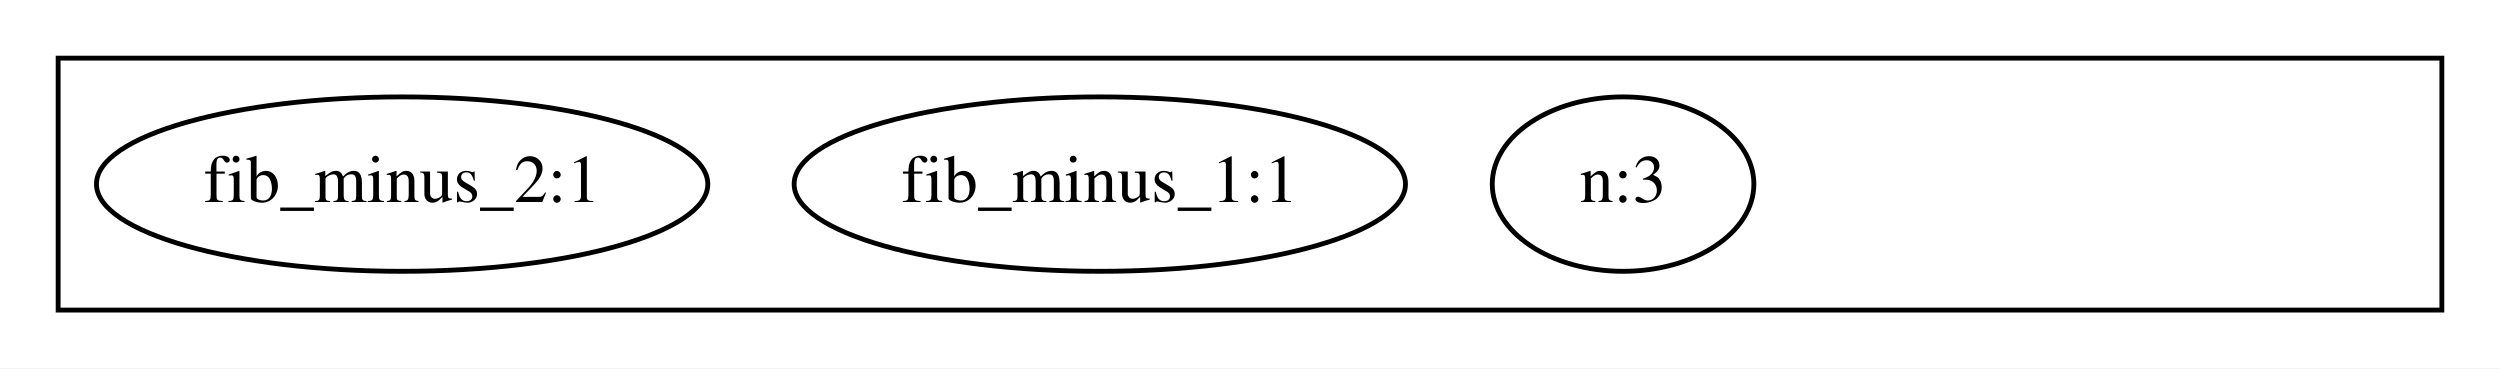
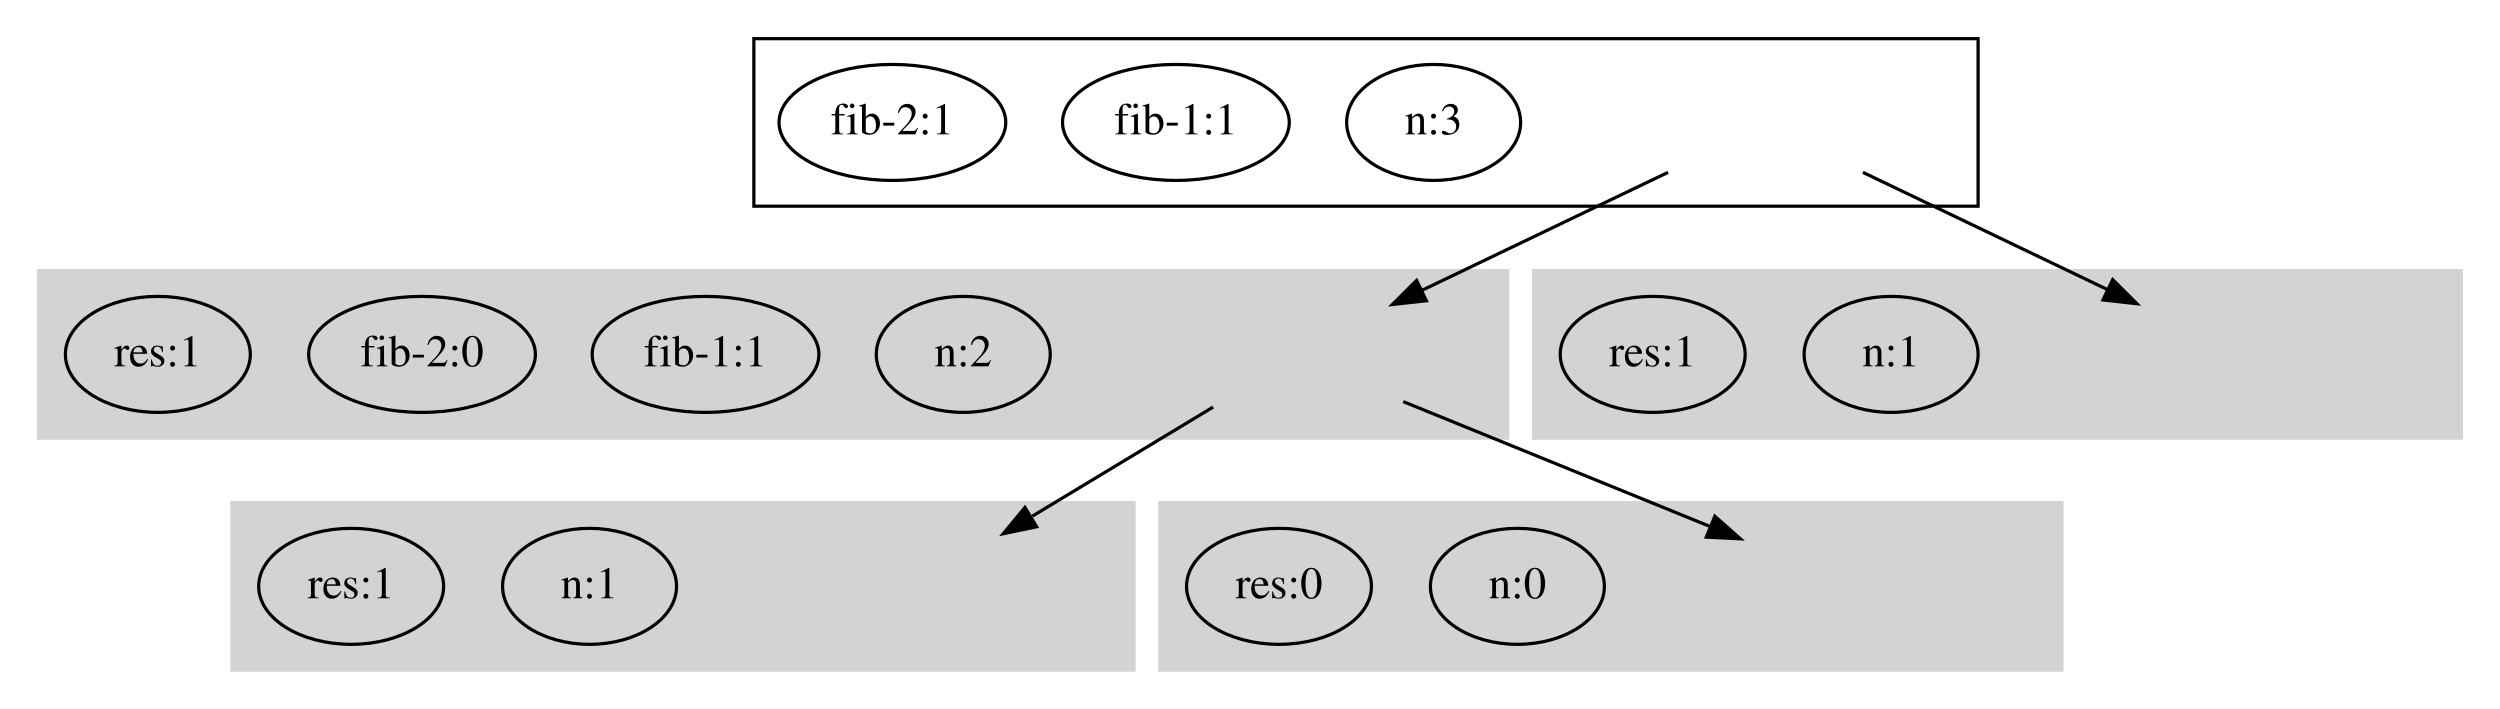
- <svg xmlns="http://www.w3.org/2000/svg" width="516pt" height="76pt" viewBox="0.00 0.00 516.00 76.00">
-   <g id="graph0" class="graph" transform="scale(1 1) rotate(0) translate(4 72)">
-     <polygon fill="white" stroke="transparent" points="-4,4 -4,-72 512,-72 512,4 -4,4" />
+ <svg xmlns="http://www.w3.org/2000/svg" width="776pt" height="220pt" viewBox="0.00 0.00 776.00 220.00">
+   <g id="graph0" class="graph" transform="scale(1 1) rotate(0) translate(4 216)">
+     <polygon fill="white" stroke="transparent" points="-4,4 -4,-216 772,-216 772,4 -4,4" />
    <g id="clust1" class="cluster">
-       <polygon fill="none" stroke="black" points="8,-8 8,-60 500,-60 500,-8 8,-8" />
+       <polygon fill="none" stroke="black" points="230,-152 230,-204 610,-204 610,-152 230,-152" />
+     </g>
+     <g id="clust2" class="cluster">
+       <polygon fill="lightgrey" stroke="lightgrey" points="8,-80 8,-132 464,-132 464,-80 8,-80" />
+     </g>
+     <g id="clust3" class="cluster">
+       <polygon fill="lightgrey" stroke="lightgrey" points="68,-8 68,-60 348,-60 348,-8 68,-8" />
+     </g>
+     <g id="clust4" class="cluster">
+       <polygon fill="lightgrey" stroke="lightgrey" points="356,-8 356,-60 636,-60 636,-8 356,-8" />
+     </g>
+     <g id="clust5" class="cluster">
+       <polygon fill="lightgrey" stroke="lightgrey" points="472,-80 472,-132 760,-132 760,-80 472,-80" />
    </g>
    <g id="node1" class="node">
</g>
+     <g id="node5" class="node">
+ </g>
+     <g id="edge1" class="edge">
+       <path fill="none" stroke="black" d="M513.75,-162.5C491.63,-151.89 461.42,-137.41 437.41,-125.9" />
+       <polygon fill="black" stroke="black" points="438.74,-122.65 428.21,-121.49 435.72,-128.96 438.74,-122.65" />
+     </g>
+     <g id="node16" class="node">
+ </g>
+     <g id="edge4" class="edge">
+       <path fill="none" stroke="black" d="M574.25,-162.5C596.22,-151.96 626.18,-137.6 650.11,-126.13" />
+       <polygon fill="black" stroke="black" points="651.78,-129.21 659.29,-121.73 648.75,-122.89 651.78,-129.21" />
+     </g>
    <g id="node2" class="node">
-       <ellipse fill="none" stroke="black" cx="331" cy="-34" rx="27" ry="18" />
-       <text text-anchor="middle" x="331" y="-30.3" font-family="Times,serif" font-size="14.00">n:3</text>
+       <ellipse fill="none" stroke="black" cx="441" cy="-178" rx="27" ry="18" />
+       <text text-anchor="middle" x="441" y="-174.3" font-family="Times,serif" font-size="14.00">n:3</text>
    </g>
    <g id="node3" class="node">
-       <ellipse fill="none" stroke="black" cx="223" cy="-34" rx="63.09" ry="18" />
-       <text text-anchor="middle" x="223" y="-30.3" font-family="Times,serif" font-size="14.00">fib_minus_1:1</text>
+       <ellipse fill="none" stroke="black" cx="361" cy="-178" rx="35.19" ry="18" />
+       <text text-anchor="middle" x="361" y="-174.3" font-family="Times,serif" font-size="14.00">fib-1:1</text>
    </g>
    <g id="node4" class="node">
-       <ellipse fill="none" stroke="black" cx="79" cy="-34" rx="63.09" ry="18" />
-       <text text-anchor="middle" x="79" y="-30.3" font-family="Times,serif" font-size="14.00">fib_minus_2:1</text>
+       <ellipse fill="none" stroke="black" cx="273" cy="-178" rx="35.19" ry="18" />
+       <text text-anchor="middle" x="273" y="-174.3" font-family="Times,serif" font-size="14.00">fib-2:1</text>
+     </g>
+     <g id="node10" class="node">
+ </g>
+     <g id="edge2" class="edge">
+       <path fill="none" stroke="black" d="M372.54,-89.64C356.07,-79.7 334.43,-66.64 316.43,-55.78" />
+       <polygon fill="black" stroke="black" points="317.77,-52.5 307.4,-50.33 314.15,-58.49 317.77,-52.5" />
+     </g>
+     <g id="node13" class="node">
+ </g>
+     <g id="edge3" class="edge">
+       <path fill="none" stroke="black" d="M431.57,-91.34C458.71,-80.29 497.12,-64.66 526.59,-52.66" />
+       <polygon fill="black" stroke="black" points="528.28,-55.76 536.22,-48.75 525.64,-49.28 528.28,-55.76" />
+     </g>
+     <g id="node6" class="node">
+       <ellipse fill="none" stroke="black" cx="295" cy="-106" rx="27" ry="18" />
+       <text text-anchor="middle" x="295" y="-102.3" font-family="Times,serif" font-size="14.00">n:2</text>
+     </g>
+     <g id="node7" class="node">
+       <ellipse fill="none" stroke="black" cx="215" cy="-106" rx="35.19" ry="18" />
+       <text text-anchor="middle" x="215" y="-102.3" font-family="Times,serif" font-size="14.00">fib-1:1</text>
+     </g>
+     <g id="node8" class="node">
+       <ellipse fill="none" stroke="black" cx="127" cy="-106" rx="35.19" ry="18" />
+       <text text-anchor="middle" x="127" y="-102.3" font-family="Times,serif" font-size="14.00">fib-2:0</text>
+     </g>
+     <g id="node9" class="node">
+       <ellipse fill="none" stroke="black" cx="45" cy="-106" rx="28.7" ry="18" />
+       <text text-anchor="middle" x="45" y="-102.3" font-family="Times,serif" font-size="14.00">res:1</text>
+     </g>
+     <g id="node11" class="node">
+       <ellipse fill="none" stroke="black" cx="179" cy="-34" rx="27" ry="18" />
+       <text text-anchor="middle" x="179" y="-30.3" font-family="Times,serif" font-size="14.00">n:1</text>
+     </g>
+     <g id="node12" class="node">
+       <ellipse fill="none" stroke="black" cx="105" cy="-34" rx="28.7" ry="18" />
+       <text text-anchor="middle" x="105" y="-30.3" font-family="Times,serif" font-size="14.00">res:1</text>
+     </g>
+     <g id="node14" class="node">
+       <ellipse fill="none" stroke="black" cx="467" cy="-34" rx="27" ry="18" />
+       <text text-anchor="middle" x="467" y="-30.3" font-family="Times,serif" font-size="14.00">n:0</text>
+     </g>
+     <g id="node15" class="node">
+       <ellipse fill="none" stroke="black" cx="393" cy="-34" rx="28.7" ry="18" />
+       <text text-anchor="middle" x="393" y="-30.3" font-family="Times,serif" font-size="14.00">res:0</text>
+     </g>
+     <g id="node17" class="node">
+       <ellipse fill="none" stroke="black" cx="583" cy="-106" rx="27" ry="18" />
+       <text text-anchor="middle" x="583" y="-102.3" font-family="Times,serif" font-size="14.00">n:1</text>
+     </g>
+     <g id="node18" class="node">
+       <ellipse fill="none" stroke="black" cx="509" cy="-106" rx="28.7" ry="18" />
+       <text text-anchor="middle" x="509" y="-102.3" font-family="Times,serif" font-size="14.00">res:1</text>
    </g>
  </g>
</svg>
